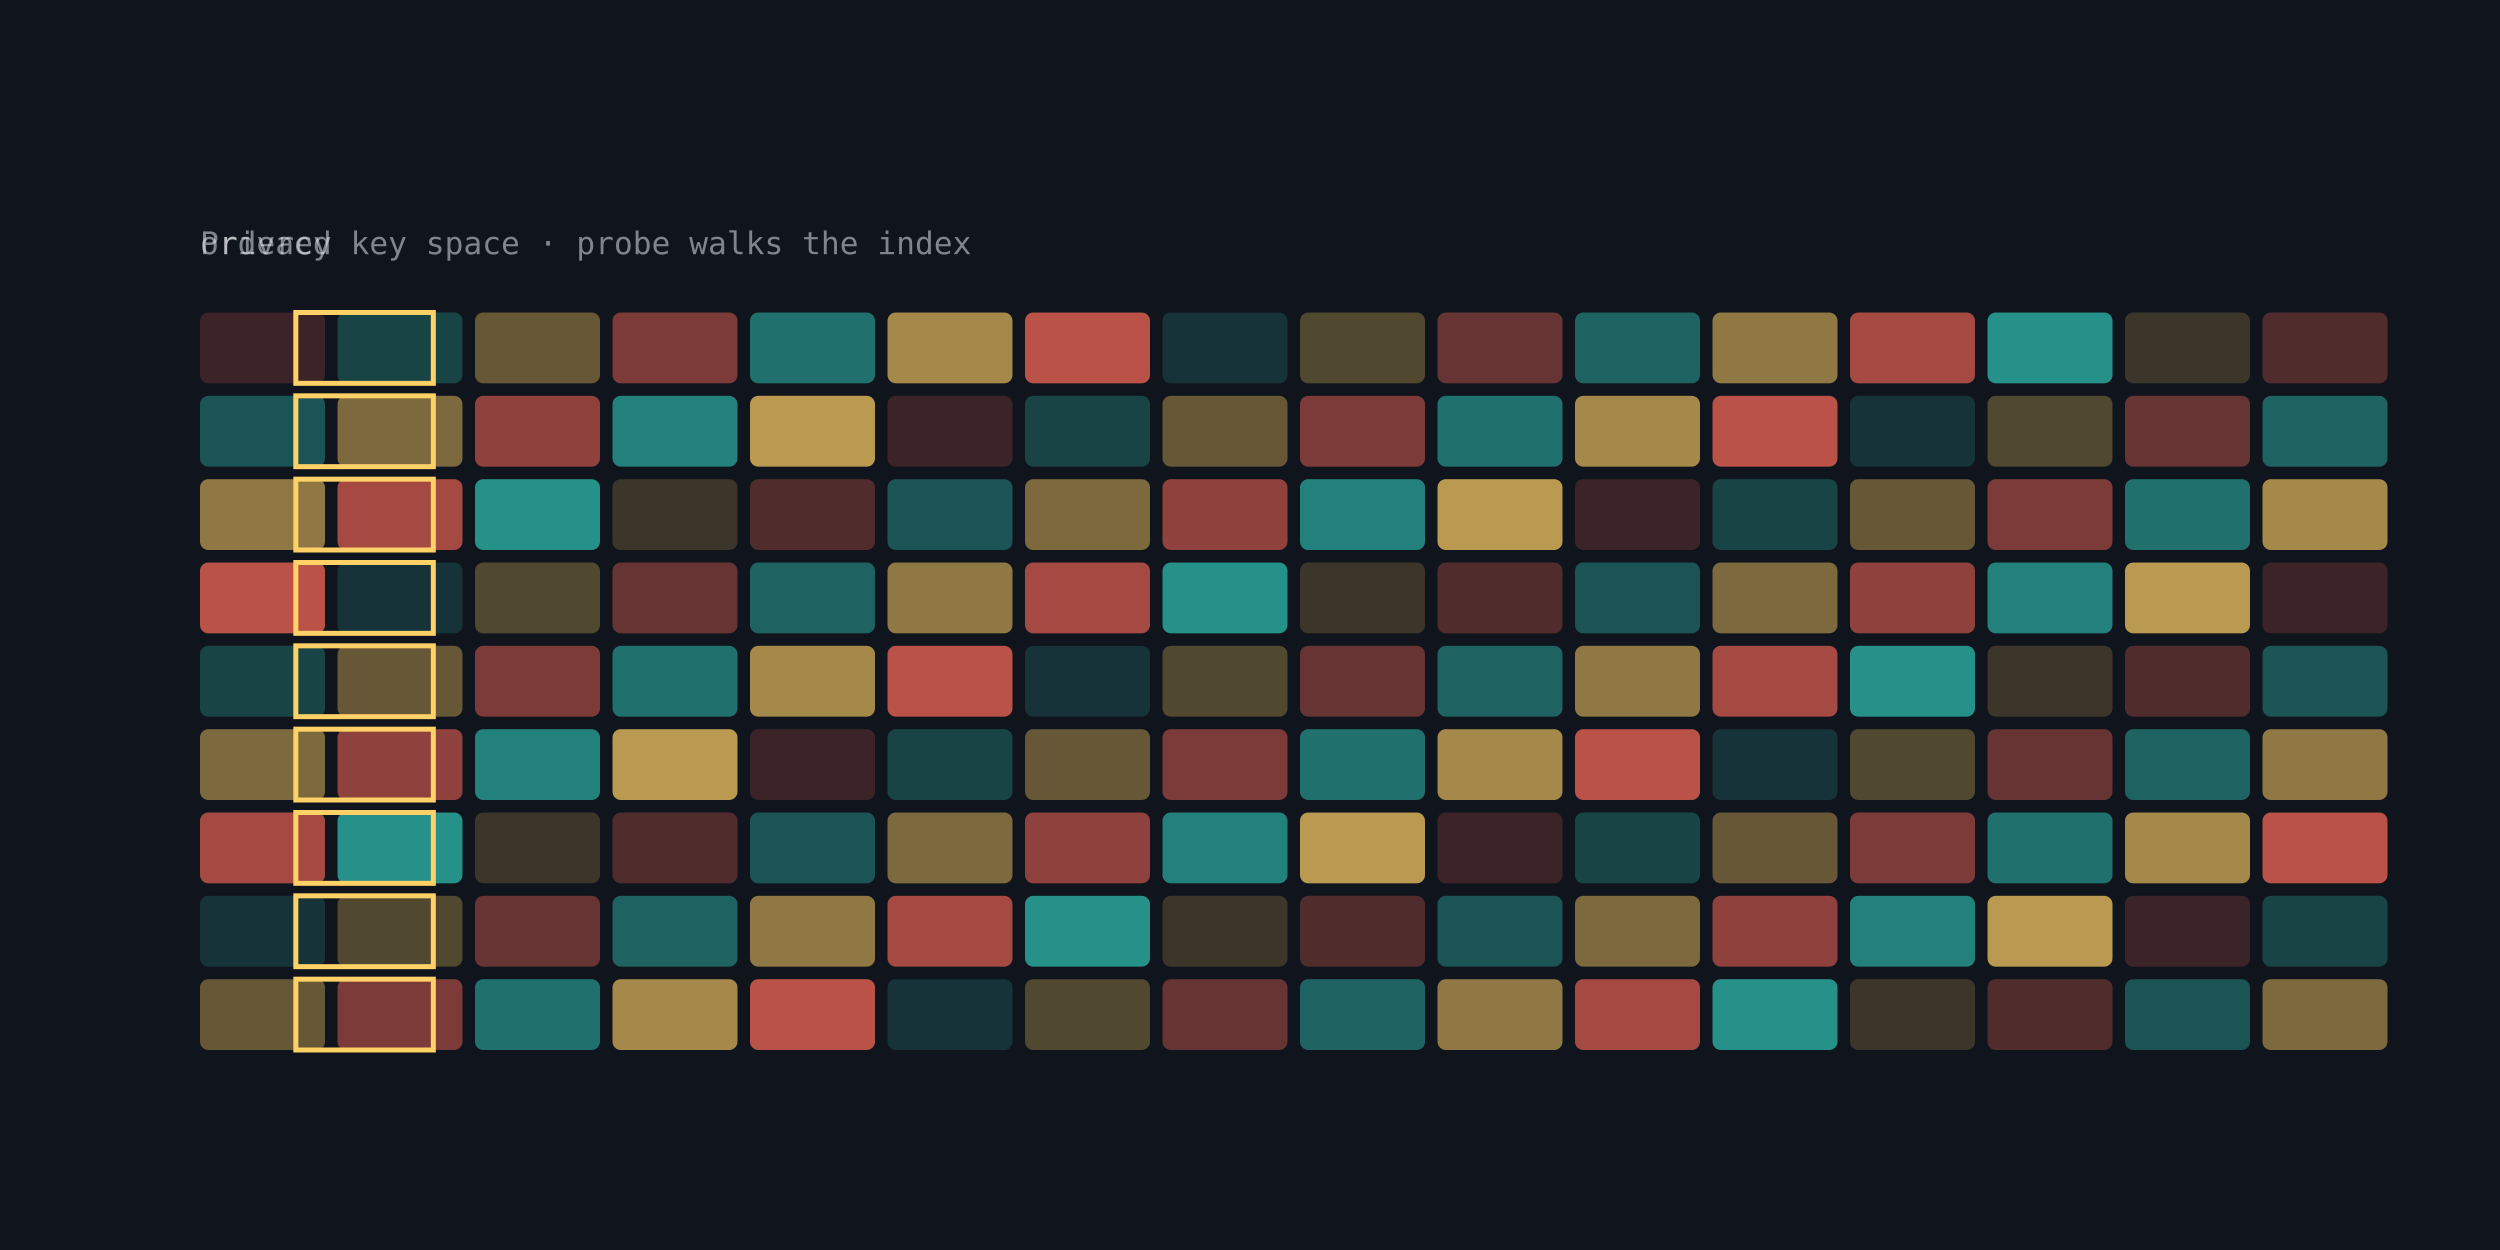
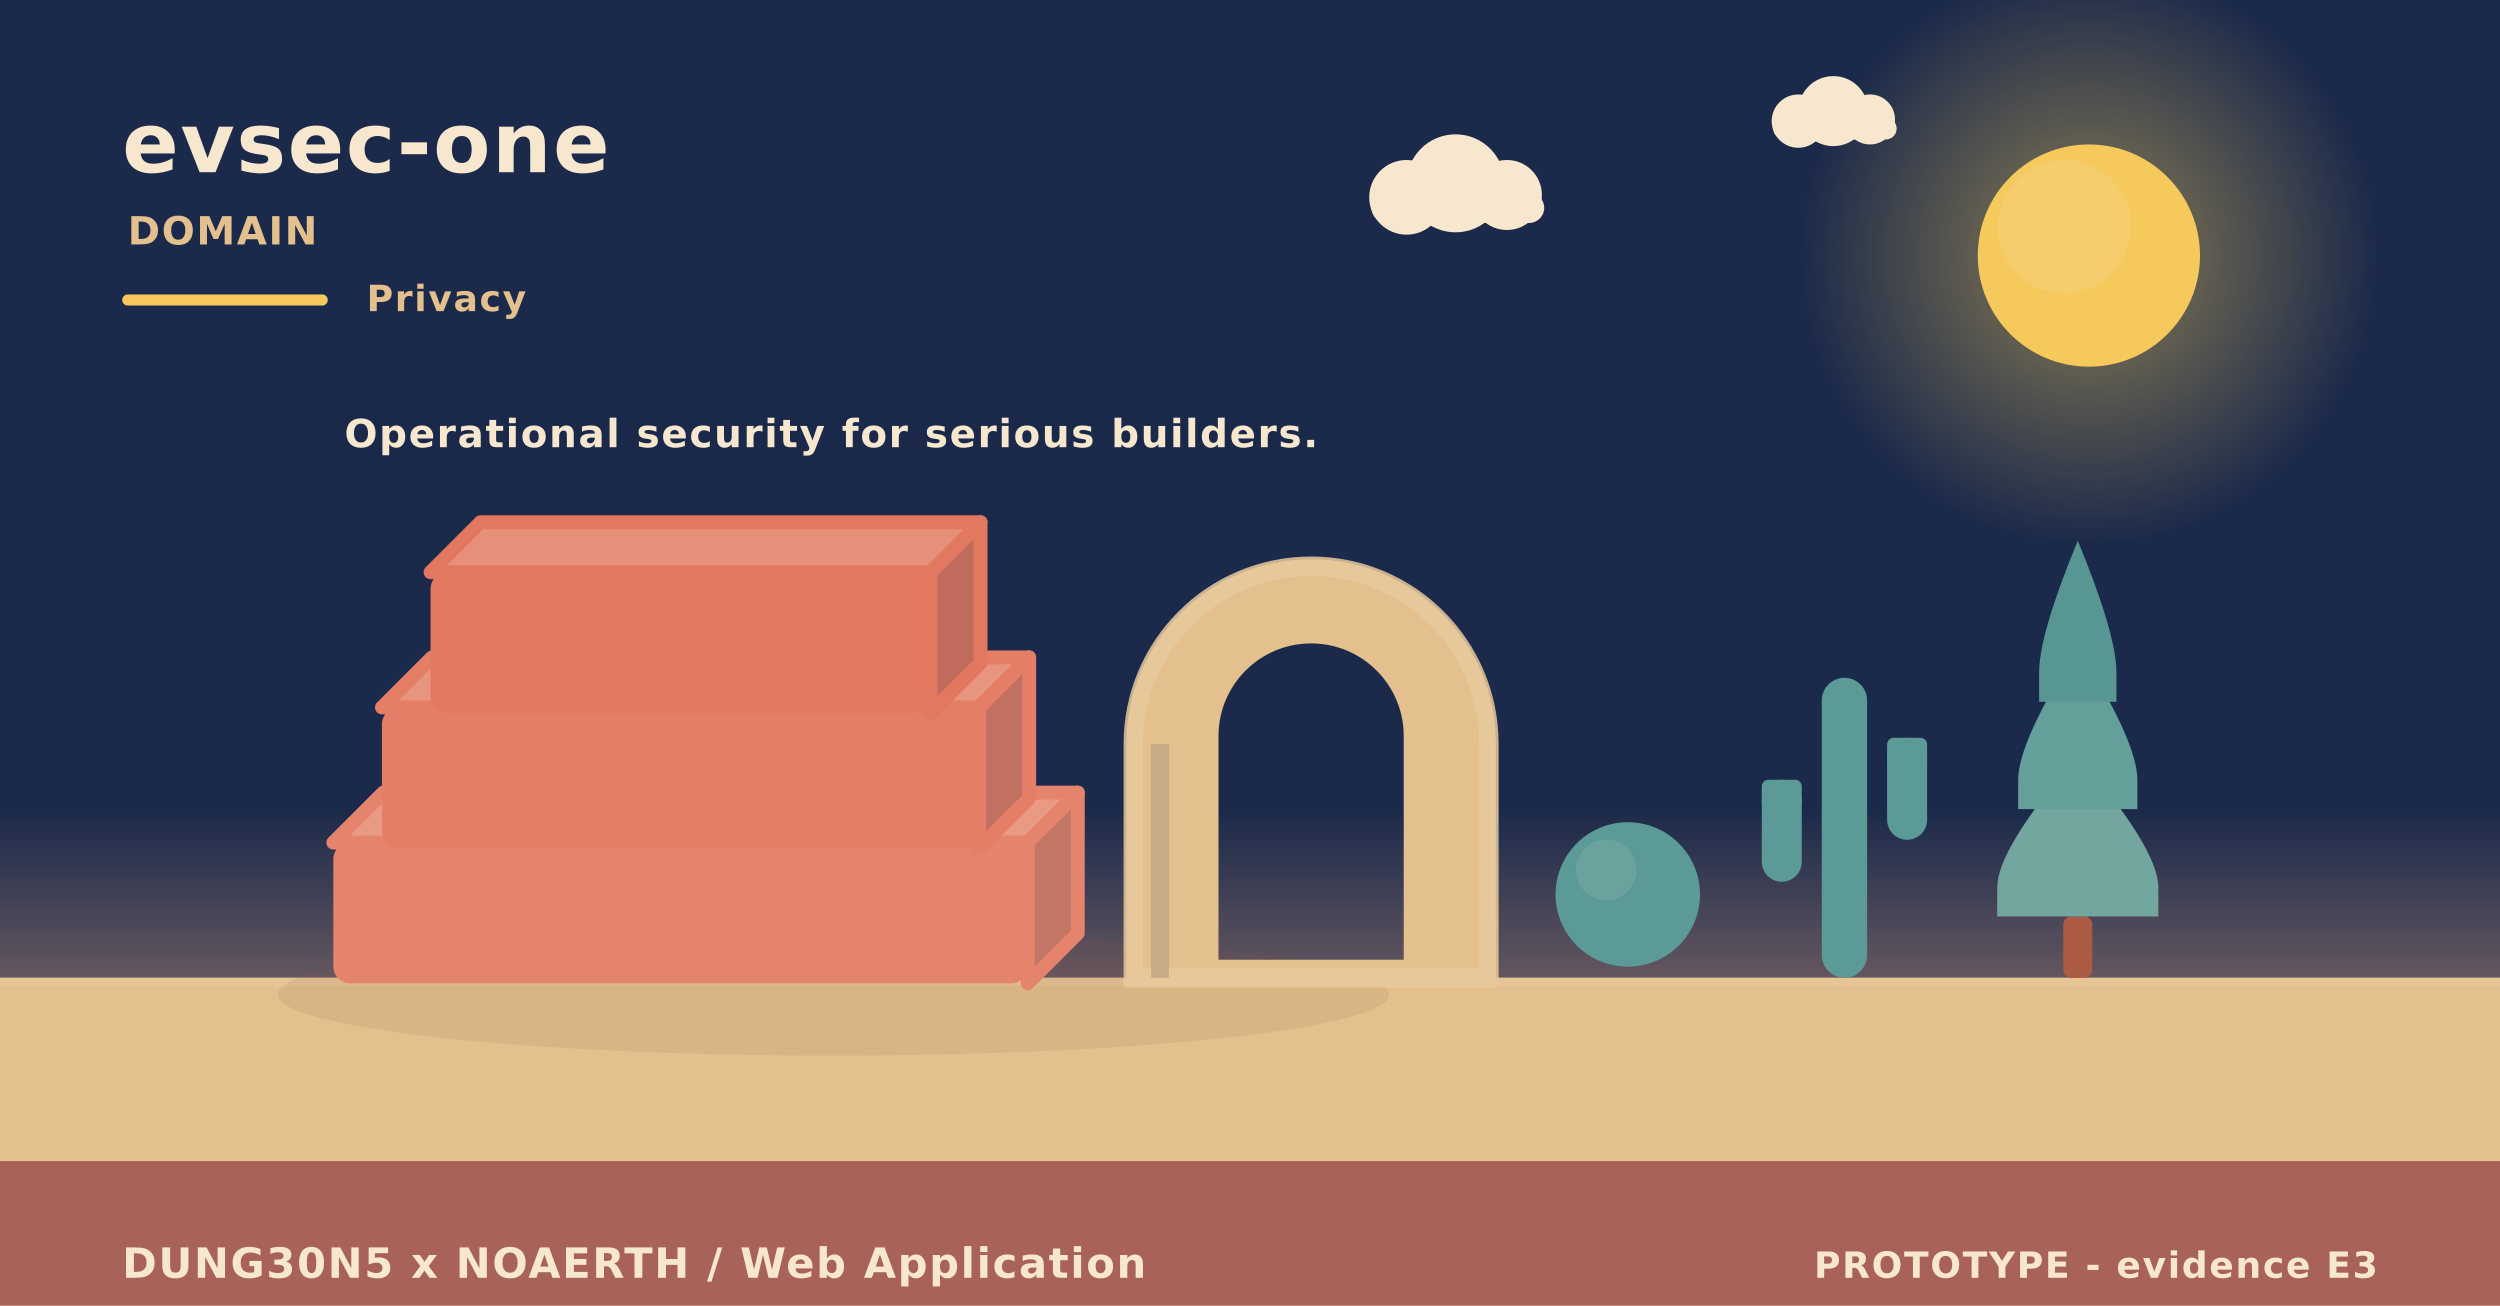
- <svg xmlns="http://www.w3.org/2000/svg" viewBox="0 0 1200 600" width="1200" height="600" role="img" aria-label="evsec-one domain model">
-   <rect width="1200" height="600" fill="#10141c" />
-   <defs>
-     <linearGradient id="gd" x1="0" y1="0" x2="1" y2="1">
-       <stop offset="0%" stop-color="#ff6b5a" />
-       <stop offset="100%" stop-color="#2ec4b6" />
-     </linearGradient>
-   </defs>
-   <rect x="96.00" y="150.00" width="60.00" height="34.00" rx="4.00" fill="#ff6b5a" opacity="0.18" />
-   <rect x="162.00" y="150.00" width="60.00" height="34.00" rx="4.00" fill="#2ec4b6" opacity="0.27" />
-   <rect x="228.00" y="150.00" width="60.00" height="34.00" rx="4.00" fill="#ffd166" opacity="0.36" />
-   <rect x="294.00" y="150.00" width="60.00" height="34.00" rx="4.00" fill="#ff6b5a" opacity="0.45" />
-   <rect x="360.00" y="150.00" width="60.00" height="34.00" rx="4.00" fill="#2ec4b6" opacity="0.53" />
-   <rect x="426.00" y="150.00" width="60.00" height="34.00" rx="4.00" fill="#ffd166" opacity="0.62" />
-   <rect x="492.00" y="150.00" width="60.00" height="34.00" rx="4.00" fill="#ff6b5a" opacity="0.71" />
-   <rect x="558.00" y="150.00" width="60.00" height="34.00" rx="4.00" fill="#2ec4b6" opacity="0.18" />
-   <rect x="624.00" y="150.00" width="60.00" height="34.00" rx="4.00" fill="#ffd166" opacity="0.27" />
-   <rect x="690.00" y="150.00" width="60.00" height="34.00" rx="4.00" fill="#ff6b5a" opacity="0.36" />
-   <rect x="756.00" y="150.00" width="60.00" height="34.00" rx="4.00" fill="#2ec4b6" opacity="0.45" />
-   <rect x="822.00" y="150.00" width="60.00" height="34.00" rx="4.00" fill="#ffd166" opacity="0.53" />
-   <rect x="888.00" y="150.00" width="60.00" height="34.00" rx="4.00" fill="#ff6b5a" opacity="0.62" />
-   <rect x="954.00" y="150.00" width="60.00" height="34.00" rx="4.00" fill="#2ec4b6" opacity="0.71" />
-   <rect x="1020.00" y="150.00" width="60.00" height="34.00" rx="4.00" fill="#ffd166" opacity="0.18" />
-   <rect x="1086.00" y="150.00" width="60.00" height="34.00" rx="4.00" fill="#ff6b5a" opacity="0.27" />
-   <rect x="96.00" y="190.00" width="60.00" height="34.00" rx="4.00" fill="#2ec4b6" opacity="0.36" />
-   <rect x="162.00" y="190.00" width="60.00" height="34.00" rx="4.00" fill="#ffd166" opacity="0.45" />
-   <rect x="228.00" y="190.00" width="60.00" height="34.00" rx="4.00" fill="#ff6b5a" opacity="0.53" />
-   <rect x="294.00" y="190.00" width="60.00" height="34.00" rx="4.00" fill="#2ec4b6" opacity="0.62" />
-   <rect x="360.00" y="190.00" width="60.00" height="34.00" rx="4.00" fill="#ffd166" opacity="0.71" />
-   <rect x="426.00" y="190.00" width="60.00" height="34.00" rx="4.00" fill="#ff6b5a" opacity="0.18" />
-   <rect x="492.00" y="190.00" width="60.00" height="34.00" rx="4.00" fill="#2ec4b6" opacity="0.27" />
-   <rect x="558.00" y="190.00" width="60.00" height="34.00" rx="4.00" fill="#ffd166" opacity="0.36" />
-   <rect x="624.00" y="190.00" width="60.00" height="34.00" rx="4.00" fill="#ff6b5a" opacity="0.45" />
-   <rect x="690.00" y="190.00" width="60.00" height="34.00" rx="4.00" fill="#2ec4b6" opacity="0.53" />
-   <rect x="756.00" y="190.00" width="60.00" height="34.00" rx="4.00" fill="#ffd166" opacity="0.62" />
-   <rect x="822.00" y="190.00" width="60.00" height="34.00" rx="4.00" fill="#ff6b5a" opacity="0.71" />
-   <rect x="888.00" y="190.00" width="60.00" height="34.00" rx="4.00" fill="#2ec4b6" opacity="0.18" />
-   <rect x="954.00" y="190.00" width="60.00" height="34.00" rx="4.00" fill="#ffd166" opacity="0.27" />
-   <rect x="1020.00" y="190.00" width="60.00" height="34.00" rx="4.00" fill="#ff6b5a" opacity="0.36" />
-   <rect x="1086.00" y="190.00" width="60.00" height="34.00" rx="4.00" fill="#2ec4b6" opacity="0.45" />
-   <rect x="96.00" y="230.00" width="60.00" height="34.00" rx="4.00" fill="#ffd166" opacity="0.53" />
-   <rect x="162.00" y="230.00" width="60.00" height="34.00" rx="4.00" fill="#ff6b5a" opacity="0.62" />
-   <rect x="228.00" y="230.00" width="60.00" height="34.00" rx="4.00" fill="#2ec4b6" opacity="0.71" />
-   <rect x="294.00" y="230.00" width="60.00" height="34.00" rx="4.00" fill="#ffd166" opacity="0.18" />
-   <rect x="360.00" y="230.00" width="60.00" height="34.00" rx="4.00" fill="#ff6b5a" opacity="0.27" />
-   <rect x="426.00" y="230.00" width="60.00" height="34.00" rx="4.00" fill="#2ec4b6" opacity="0.36" />
-   <rect x="492.00" y="230.00" width="60.00" height="34.00" rx="4.00" fill="#ffd166" opacity="0.45" />
-   <rect x="558.00" y="230.00" width="60.00" height="34.00" rx="4.00" fill="#ff6b5a" opacity="0.53" />
-   <rect x="624.00" y="230.00" width="60.00" height="34.00" rx="4.00" fill="#2ec4b6" opacity="0.62" />
-   <rect x="690.00" y="230.00" width="60.00" height="34.00" rx="4.00" fill="#ffd166" opacity="0.71" />
-   <rect x="756.00" y="230.00" width="60.00" height="34.00" rx="4.00" fill="#ff6b5a" opacity="0.18" />
-   <rect x="822.00" y="230.00" width="60.00" height="34.00" rx="4.00" fill="#2ec4b6" opacity="0.27" />
-   <rect x="888.00" y="230.00" width="60.00" height="34.00" rx="4.00" fill="#ffd166" opacity="0.36" />
-   <rect x="954.00" y="230.00" width="60.00" height="34.00" rx="4.00" fill="#ff6b5a" opacity="0.45" />
-   <rect x="1020.00" y="230.00" width="60.00" height="34.00" rx="4.00" fill="#2ec4b6" opacity="0.53" />
-   <rect x="1086.00" y="230.00" width="60.00" height="34.00" rx="4.00" fill="#ffd166" opacity="0.62" />
-   <rect x="96.00" y="270.00" width="60.00" height="34.00" rx="4.00" fill="#ff6b5a" opacity="0.71" />
-   <rect x="162.00" y="270.00" width="60.00" height="34.00" rx="4.00" fill="#2ec4b6" opacity="0.18" />
-   <rect x="228.00" y="270.00" width="60.00" height="34.00" rx="4.00" fill="#ffd166" opacity="0.27" />
-   <rect x="294.00" y="270.00" width="60.00" height="34.00" rx="4.00" fill="#ff6b5a" opacity="0.36" />
-   <rect x="360.00" y="270.00" width="60.00" height="34.00" rx="4.00" fill="#2ec4b6" opacity="0.45" />
-   <rect x="426.00" y="270.00" width="60.00" height="34.00" rx="4.00" fill="#ffd166" opacity="0.53" />
-   <rect x="492.00" y="270.00" width="60.00" height="34.00" rx="4.00" fill="#ff6b5a" opacity="0.62" />
-   <rect x="558.00" y="270.00" width="60.00" height="34.00" rx="4.00" fill="#2ec4b6" opacity="0.71" />
-   <rect x="624.00" y="270.00" width="60.00" height="34.00" rx="4.00" fill="#ffd166" opacity="0.18" />
-   <rect x="690.00" y="270.00" width="60.00" height="34.00" rx="4.00" fill="#ff6b5a" opacity="0.27" />
-   <rect x="756.00" y="270.00" width="60.00" height="34.00" rx="4.00" fill="#2ec4b6" opacity="0.36" />
-   <rect x="822.00" y="270.00" width="60.00" height="34.00" rx="4.00" fill="#ffd166" opacity="0.45" />
-   <rect x="888.00" y="270.00" width="60.00" height="34.00" rx="4.00" fill="#ff6b5a" opacity="0.53" />
-   <rect x="954.00" y="270.00" width="60.00" height="34.00" rx="4.00" fill="#2ec4b6" opacity="0.62" />
-   <rect x="1020.00" y="270.00" width="60.00" height="34.00" rx="4.00" fill="#ffd166" opacity="0.71" />
-   <rect x="1086.00" y="270.00" width="60.00" height="34.00" rx="4.00" fill="#ff6b5a" opacity="0.18" />
-   <rect x="96.00" y="310.00" width="60.00" height="34.00" rx="4.00" fill="#2ec4b6" opacity="0.27" />
-   <rect x="162.00" y="310.00" width="60.00" height="34.00" rx="4.00" fill="#ffd166" opacity="0.36" />
-   <rect x="228.00" y="310.00" width="60.00" height="34.00" rx="4.00" fill="#ff6b5a" opacity="0.45" />
-   <rect x="294.00" y="310.00" width="60.00" height="34.00" rx="4.00" fill="#2ec4b6" opacity="0.53" />
-   <rect x="360.00" y="310.00" width="60.00" height="34.00" rx="4.00" fill="#ffd166" opacity="0.62" />
-   <rect x="426.00" y="310.00" width="60.00" height="34.00" rx="4.00" fill="#ff6b5a" opacity="0.71" />
-   <rect x="492.00" y="310.00" width="60.00" height="34.00" rx="4.00" fill="#2ec4b6" opacity="0.18" />
-   <rect x="558.00" y="310.00" width="60.00" height="34.00" rx="4.00" fill="#ffd166" opacity="0.27" />
-   <rect x="624.00" y="310.00" width="60.00" height="34.00" rx="4.00" fill="#ff6b5a" opacity="0.36" />
-   <rect x="690.00" y="310.00" width="60.00" height="34.00" rx="4.00" fill="#2ec4b6" opacity="0.45" />
-   <rect x="756.00" y="310.00" width="60.00" height="34.00" rx="4.00" fill="#ffd166" opacity="0.53" />
-   <rect x="822.00" y="310.00" width="60.00" height="34.00" rx="4.00" fill="#ff6b5a" opacity="0.62" />
-   <rect x="888.00" y="310.00" width="60.00" height="34.00" rx="4.00" fill="#2ec4b6" opacity="0.71" />
-   <rect x="954.00" y="310.00" width="60.00" height="34.00" rx="4.00" fill="#ffd166" opacity="0.18" />
-   <rect x="1020.00" y="310.00" width="60.00" height="34.00" rx="4.00" fill="#ff6b5a" opacity="0.27" />
-   <rect x="1086.00" y="310.00" width="60.00" height="34.00" rx="4.00" fill="#2ec4b6" opacity="0.36" />
-   <rect x="96.00" y="350.00" width="60.00" height="34.00" rx="4.00" fill="#ffd166" opacity="0.45" />
-   <rect x="162.00" y="350.00" width="60.00" height="34.00" rx="4.00" fill="#ff6b5a" opacity="0.53" />
-   <rect x="228.00" y="350.00" width="60.00" height="34.00" rx="4.00" fill="#2ec4b6" opacity="0.62" />
-   <rect x="294.00" y="350.00" width="60.00" height="34.00" rx="4.00" fill="#ffd166" opacity="0.71" />
-   <rect x="360.00" y="350.00" width="60.00" height="34.00" rx="4.00" fill="#ff6b5a" opacity="0.18" />
-   <rect x="426.00" y="350.00" width="60.00" height="34.00" rx="4.00" fill="#2ec4b6" opacity="0.27" />
-   <rect x="492.00" y="350.00" width="60.00" height="34.00" rx="4.00" fill="#ffd166" opacity="0.36" />
-   <rect x="558.00" y="350.00" width="60.00" height="34.00" rx="4.00" fill="#ff6b5a" opacity="0.45" />
-   <rect x="624.00" y="350.00" width="60.00" height="34.00" rx="4.00" fill="#2ec4b6" opacity="0.53" />
-   <rect x="690.00" y="350.00" width="60.00" height="34.00" rx="4.00" fill="#ffd166" opacity="0.62" />
-   <rect x="756.00" y="350.00" width="60.00" height="34.00" rx="4.00" fill="#ff6b5a" opacity="0.71" />
-   <rect x="822.00" y="350.00" width="60.00" height="34.00" rx="4.00" fill="#2ec4b6" opacity="0.18" />
-   <rect x="888.00" y="350.00" width="60.00" height="34.00" rx="4.00" fill="#ffd166" opacity="0.27" />
-   <rect x="954.00" y="350.00" width="60.00" height="34.00" rx="4.00" fill="#ff6b5a" opacity="0.36" />
-   <rect x="1020.00" y="350.00" width="60.00" height="34.00" rx="4.00" fill="#2ec4b6" opacity="0.45" />
-   <rect x="1086.00" y="350.00" width="60.00" height="34.00" rx="4.00" fill="#ffd166" opacity="0.53" />
-   <rect x="96.00" y="390.00" width="60.00" height="34.00" rx="4.00" fill="#ff6b5a" opacity="0.62" />
-   <rect x="162.00" y="390.00" width="60.00" height="34.00" rx="4.00" fill="#2ec4b6" opacity="0.71" />
-   <rect x="228.00" y="390.00" width="60.00" height="34.00" rx="4.00" fill="#ffd166" opacity="0.18" />
-   <rect x="294.00" y="390.00" width="60.00" height="34.00" rx="4.00" fill="#ff6b5a" opacity="0.27" />
-   <rect x="360.00" y="390.00" width="60.00" height="34.00" rx="4.00" fill="#2ec4b6" opacity="0.36" />
-   <rect x="426.00" y="390.00" width="60.00" height="34.00" rx="4.00" fill="#ffd166" opacity="0.45" />
-   <rect x="492.00" y="390.00" width="60.00" height="34.00" rx="4.00" fill="#ff6b5a" opacity="0.53" />
-   <rect x="558.00" y="390.00" width="60.00" height="34.00" rx="4.00" fill="#2ec4b6" opacity="0.62" />
-   <rect x="624.00" y="390.00" width="60.00" height="34.00" rx="4.00" fill="#ffd166" opacity="0.71" />
-   <rect x="690.00" y="390.00" width="60.00" height="34.00" rx="4.00" fill="#ff6b5a" opacity="0.18" />
-   <rect x="756.00" y="390.00" width="60.00" height="34.00" rx="4.00" fill="#2ec4b6" opacity="0.27" />
-   <rect x="822.00" y="390.00" width="60.00" height="34.00" rx="4.00" fill="#ffd166" opacity="0.36" />
-   <rect x="888.00" y="390.00" width="60.00" height="34.00" rx="4.00" fill="#ff6b5a" opacity="0.45" />
-   <rect x="954.00" y="390.00" width="60.00" height="34.00" rx="4.00" fill="#2ec4b6" opacity="0.53" />
-   <rect x="1020.00" y="390.00" width="60.00" height="34.00" rx="4.00" fill="#ffd166" opacity="0.62" />
-   <rect x="1086.00" y="390.00" width="60.00" height="34.00" rx="4.00" fill="#ff6b5a" opacity="0.71" />
-   <rect x="96.00" y="430.00" width="60.00" height="34.00" rx="4.00" fill="#2ec4b6" opacity="0.18" />
-   <rect x="162.00" y="430.00" width="60.00" height="34.00" rx="4.00" fill="#ffd166" opacity="0.27" />
-   <rect x="228.00" y="430.00" width="60.00" height="34.00" rx="4.00" fill="#ff6b5a" opacity="0.36" />
-   <rect x="294.00" y="430.00" width="60.00" height="34.00" rx="4.00" fill="#2ec4b6" opacity="0.45" />
-   <rect x="360.00" y="430.00" width="60.00" height="34.00" rx="4.00" fill="#ffd166" opacity="0.53" />
-   <rect x="426.00" y="430.00" width="60.00" height="34.00" rx="4.00" fill="#ff6b5a" opacity="0.62" />
-   <rect x="492.00" y="430.00" width="60.00" height="34.00" rx="4.00" fill="#2ec4b6" opacity="0.71" />
-   <rect x="558.00" y="430.00" width="60.00" height="34.00" rx="4.00" fill="#ffd166" opacity="0.18" />
-   <rect x="624.00" y="430.00" width="60.00" height="34.00" rx="4.00" fill="#ff6b5a" opacity="0.27" />
-   <rect x="690.00" y="430.00" width="60.00" height="34.00" rx="4.00" fill="#2ec4b6" opacity="0.36" />
-   <rect x="756.00" y="430.00" width="60.00" height="34.00" rx="4.00" fill="#ffd166" opacity="0.45" />
-   <rect x="822.00" y="430.00" width="60.00" height="34.00" rx="4.00" fill="#ff6b5a" opacity="0.53" />
-   <rect x="888.00" y="430.00" width="60.00" height="34.00" rx="4.00" fill="#2ec4b6" opacity="0.62" />
-   <rect x="954.00" y="430.00" width="60.00" height="34.00" rx="4.00" fill="#ffd166" opacity="0.71" />
-   <rect x="1020.00" y="430.00" width="60.00" height="34.00" rx="4.00" fill="#ff6b5a" opacity="0.18" />
-   <rect x="1086.00" y="430.00" width="60.00" height="34.00" rx="4.00" fill="#2ec4b6" opacity="0.27" />
-   <rect x="96.00" y="470.00" width="60.00" height="34.00" rx="4.00" fill="#ffd166" opacity="0.36" />
-   <rect x="162.00" y="470.00" width="60.00" height="34.00" rx="4.00" fill="#ff6b5a" opacity="0.45" />
-   <rect x="228.00" y="470.00" width="60.00" height="34.00" rx="4.00" fill="#2ec4b6" opacity="0.53" />
-   <rect x="294.00" y="470.00" width="60.00" height="34.00" rx="4.00" fill="#ffd166" opacity="0.62" />
-   <rect x="360.00" y="470.00" width="60.00" height="34.00" rx="4.00" fill="#ff6b5a" opacity="0.71" />
-   <rect x="426.00" y="470.00" width="60.00" height="34.00" rx="4.00" fill="#2ec4b6" opacity="0.18" />
-   <rect x="492.00" y="470.00" width="60.00" height="34.00" rx="4.00" fill="#ffd166" opacity="0.27" />
-   <rect x="558.00" y="470.00" width="60.00" height="34.00" rx="4.00" fill="#ff6b5a" opacity="0.36" />
-   <rect x="624.00" y="470.00" width="60.00" height="34.00" rx="4.00" fill="#2ec4b6" opacity="0.45" />
-   <rect x="690.00" y="470.00" width="60.00" height="34.00" rx="4.00" fill="#ffd166" opacity="0.53" />
-   <rect x="756.00" y="470.00" width="60.00" height="34.00" rx="4.00" fill="#ff6b5a" opacity="0.62" />
-   <rect x="822.00" y="470.00" width="60.00" height="34.00" rx="4.00" fill="#2ec4b6" opacity="0.71" />
-   <rect x="888.00" y="470.00" width="60.00" height="34.00" rx="4.00" fill="#ffd166" opacity="0.18" />
-   <rect x="954.00" y="470.00" width="60.00" height="34.00" rx="4.00" fill="#ff6b5a" opacity="0.27" />
-   <rect x="1020.00" y="470.00" width="60.00" height="34.00" rx="4.00" fill="#2ec4b6" opacity="0.36" />
-   <rect x="1086.00" y="470.00" width="60.00" height="34.00" rx="4.00" fill="#ffd166" opacity="0.45" />
+ <svg xmlns="http://www.w3.org/2000/svg" width="900" height="470" viewBox="0 0 900 470" role="img" aria-label="evsec-one - the problem it addresses">
+   <linearGradient id="skym" x1="0" y1="0" x2="0" y2="1">
+     <stop offset="0" stop-color="#1b2a4a" />
+     <stop offset="0.62" stop-color="#1b2a4a" />
+     <stop offset="1" stop-color="#f3ad8a" />
+   </linearGradient>
+   <rect width="900" height="470" fill="url(#skym)" />
+   <radialGradient id="sunm">
+     <stop offset="0.35" stop-color="#f5c95c" stop-opacity="0.34" />
+     <stop offset="1" stop-color="#f5c95c" stop-opacity="0" />
+   </radialGradient>
+   <circle cx="752" cy="92" r="104" fill="url(#sunm)" />
+   <circle cx="752" cy="92" r="40" fill="#f5c95c" />
+   <circle cx="743.2" cy="81.6" r="24" fill="#f5d27e" opacity="0.5" />
  <g>
-     <rect x="142" y="150" width="66" height="34" fill="none" stroke="#ffd166" stroke-width="2.4">
-       <animate attributeName="opacity" values="0;1;0" dur="5.25s" begin="0.0s" repeatCount="indefinite" />
-     </rect>
+     <circle cx="524" cy="66" r="17.64" fill="#f6e7ce" />
+     <circle cx="506.36" cy="71.04" r="13.44" fill="#f6e7ce" />
+     <circle cx="542.48" cy="70.2" r="12.6" fill="#f6e7ce" />
+     <rect x="493.76" y="69.36" width="62.16" height="10.92" rx="5.46" fill="#f6e7ce" />
+     <animateTransform attributeName="transform" type="translate" values="0 0;24 0;0 0" dur="36s" begin="0s" repeatCount="indefinite" />
  </g>
  <g>
-     <rect x="142" y="190" width="66" height="34" fill="none" stroke="#ffd166" stroke-width="2.4">
-       <animate attributeName="opacity" values="0;1;0" dur="5.25s" begin="0.42s" repeatCount="indefinite" />
-     </rect>
+     <circle cx="660" cy="40" r="12.6" fill="#f6e7ce" />
+     <circle cx="647.4" cy="43.6" r="9.6" fill="#f6e7ce" />
+     <circle cx="673.2" cy="43" r="9" fill="#f6e7ce" />
+     <rect x="638.4" y="42.4" width="44.4" height="7.8" rx="3.9" fill="#f6e7ce" />
+     <animateTransform attributeName="transform" type="translate" values="0 0;-18 0;0 0" dur="46s" begin="3s" repeatCount="indefinite" />
  </g>
-   <g>
-     <rect x="142" y="230" width="66" height="34" fill="none" stroke="#ffd166" stroke-width="2.4">
-       <animate attributeName="opacity" values="0;1;0" dur="5.25s" begin="0.84s" repeatCount="indefinite" />
-     </rect>
-   </g>
-   <g>
-     <rect x="142" y="270" width="66" height="34" fill="none" stroke="#ffd166" stroke-width="2.4">
-       <animate attributeName="opacity" values="0;1;0" dur="5.25s" begin="1.26s" repeatCount="indefinite" />
-     </rect>
-   </g>
-   <g>
-     <rect x="142" y="310" width="66" height="34" fill="none" stroke="#ffd166" stroke-width="2.4">
-       <animate attributeName="opacity" values="0;1;0" dur="5.25s" begin="1.68s" repeatCount="indefinite" />
-     </rect>
-   </g>
-   <g>
-     <rect x="142" y="350" width="66" height="34" fill="none" stroke="#ffd166" stroke-width="2.4">
-       <animate attributeName="opacity" values="0;1;0" dur="5.25s" begin="2.1s" repeatCount="indefinite" />
-     </rect>
-   </g>
-   <g>
-     <rect x="142" y="390" width="66" height="34" fill="none" stroke="#ffd166" stroke-width="2.4">
-       <animate attributeName="opacity" values="0;1;0" dur="5.25s" begin="2.52s" repeatCount="indefinite" />
-     </rect>
-   </g>
-   <g>
-     <rect x="142" y="430" width="66" height="34" fill="none" stroke="#ffd166" stroke-width="2.4">
-       <animate attributeName="opacity" values="0;1;0" dur="5.25s" begin="2.94s" repeatCount="indefinite" />
-     </rect>
-   </g>
-   <g>
-     <rect x="142" y="470" width="66" height="34" fill="none" stroke="#ffd166" stroke-width="2.4">
-       <animate attributeName="opacity" values="0;1;0" dur="5.25s" begin="3.36s" repeatCount="indefinite" />
-     </rect>
-   </g>
-   <text x="96" y="122" font-family="ui-monospace,Menlo,monospace" font-size="15" fill="rgba(242,245,249,0.500)">ordered key space · probe walks the index</text>
-   <text x="96" y="122" font-family="ui-monospace,Menlo,monospace" font-size="15" fill="rgba(242,245,249,0.500)">Privacy</text>
+   <rect x="0" y="352" width="900" height="118" fill="#e3c08d" />
+   <rect x="0" y="352" width="900" height="3" fill="#e6c596" />
+   <text x="44" y="62" font-family="Verdana,DejaVu Sans,sans-serif" font-size="30" font-weight="700" letter-spacing="0.6" fill="#f6e7ce" text-anchor="start">evsec-one</text>
+   <text x="46" y="88" font-family="Verdana,DejaVu Sans,sans-serif" font-size="14" font-weight="700" letter-spacing="0.6" fill="#e3c08d" text-anchor="start">DOMAIN</text>
+   <rect x="44" y="106" width="74" height="4" rx="2" fill="#f5c95c" />
+   <text x="132" y="112" font-family="Verdana,DejaVu Sans,sans-serif" font-size="13" font-weight="700" letter-spacing="0.6" fill="#e3c08d" text-anchor="start">Privacy</text>
+   <ellipse cx="300" cy="358" rx="200" ry="22" fill="rgba(138,90,68,0.11)" />
+   <path d="M120,303.33 L370,303.33 L388,285.33 L138,285.33 Z" fill="#e99a82" stroke="#e5846c" stroke-width="5" stroke-linejoin="round" />
+   <path d="M370,303.33 L388,285.33 L388,336 L370,354 Z" fill="#c37566" stroke="#e5846c" stroke-width="5" stroke-linejoin="round" />
+   <rect x="120" y="303.33" width="250" height="50.67" rx="6" fill="#e5846c" />
+   <path d="M137.5,254.67 L352.5,254.67 L370.5,236.67 L155.5,236.67 Z" fill="#e8957d" stroke="#e47e66" stroke-width="5" stroke-linejoin="round" />
+   <path d="M352.5,254.67 L370.5,236.67 L370.5,287.33 L352.5,305.33 Z" fill="#c27061" stroke="#e47e66" stroke-width="5" stroke-linejoin="round" />
+   <rect x="137.5" y="254.67" width="215" height="50.67" rx="6" fill="#e47e66" />
+   <path d="M155,206 L335,206 L353,188 L173,188 Z" fill="#e79079" stroke="#e37861" stroke-width="5" stroke-linejoin="round" />
+   <path d="M335,206 L353,188 L353,238.67 L335,256.67 Z" fill="#c16b5d" stroke="#e37861" stroke-width="5" stroke-linejoin="round" />
+   <rect x="155" y="206" width="180" height="50.67" rx="6" fill="#e37861" />
+   <path d="M408,352 L408,267.84 A64,64 0 0 1 536,267.84 L536,352 Z M436.16,348 L436.16,264.97 A35.84,35.84 0 0 1 507.84,264.97 L507.84,348 Z" fill="#e3c08d" fill-rule="evenodd" stroke="#e3c08d" stroke-width="5" stroke-linejoin="round" />
+   <path d="M408,352 L408,267.84 A64,64 0 0 1 536,267.84 L536,352 Z" fill="none" stroke="#e8c99d" stroke-width="7" stroke-linecap="round" opacity="0.85" />
+   <rect x="414.4" y="267.84" width="6.4" height="84.16" fill="#c7ab84" />
+   <circle cx="586" cy="322" r="26" fill="#5b9a97" />
+   <circle cx="578.2" cy="313.16" r="10.92" fill="#7aa9a2" opacity="0.55" />
+   <rect x="655.84" y="244" width="16.32" height="108" rx="8.16" fill="#5b9a97" />
+   <rect x="634.24" y="280.72" width="14.4" height="36.72" rx="7.2" fill="#5b9a97" />
+   <rect x="634.24" y="280.72" width="14.4" height="10.8" rx="2.4" fill="#5b9a97" />
+   <rect x="679.36" y="265.6" width="14.4" height="36.72" rx="7.2" fill="#5b9a97" />
+   <rect x="679.36" y="265.6" width="14.4" height="10.8" rx="2.4" fill="#5b9a97" />
+   <rect x="742.78" y="329.92" width="10.44" height="22.08" rx="2.9" fill="#ac5b43" />
+   <path d="M748,271.96 Q719,305.58 719,319.49 Q719,329.92 719,329.92 L777,329.92 Q777,329.92 777,319.49 Q777,305.58 748,271.96 Z" fill="#74a6a0" />
+   <path d="M748,233.32 Q726.54,266.94 726.54,280.85 Q726.54,291.28 726.54,291.28 L769.46,291.28 Q769.46,291.28 769.46,280.85 Q769.46,266.94 748,233.32 Z" fill="#649f9a" />
+   <path d="M748,194.68 Q734.08,228.3 734.08,242.21 Q734.08,252.64 734.08,252.64 L761.92,252.64 Q761.92,252.64 761.92,242.21 Q761.92,228.3 748,194.68 Z" fill="#589694" />
+   <rect x="108" y="132" width="520" height="46" rx="12" fill="rgba(27,42,74,0.42)" opacity="0.94" />
+   <text x="124" y="161" font-family="Verdana,DejaVu Sans,sans-serif" font-size="14" font-weight="700" letter-spacing="0.6" fill="#f6e7ce" text-anchor="start">Operational security for serious builders.</text>
+   <rect x="0" y="418" width="900" height="52" rx="0" fill="#a65c56" opacity="0.94" />
+   <text x="44" y="460" font-family="Verdana,DejaVu Sans,sans-serif" font-size="15" font-weight="700" letter-spacing="0.6" fill="#f6e7ce" text-anchor="start">DUNG30N5 x NOAERTH  /  Web Application</text>
+   <text x="856" y="460" font-family="Verdana,DejaVu Sans,sans-serif" font-size="13" font-weight="700" letter-spacing="0.6" fill="#f6e7ce" text-anchor="end">PROTOTYPE  -  evidence E3</text>
</svg>
